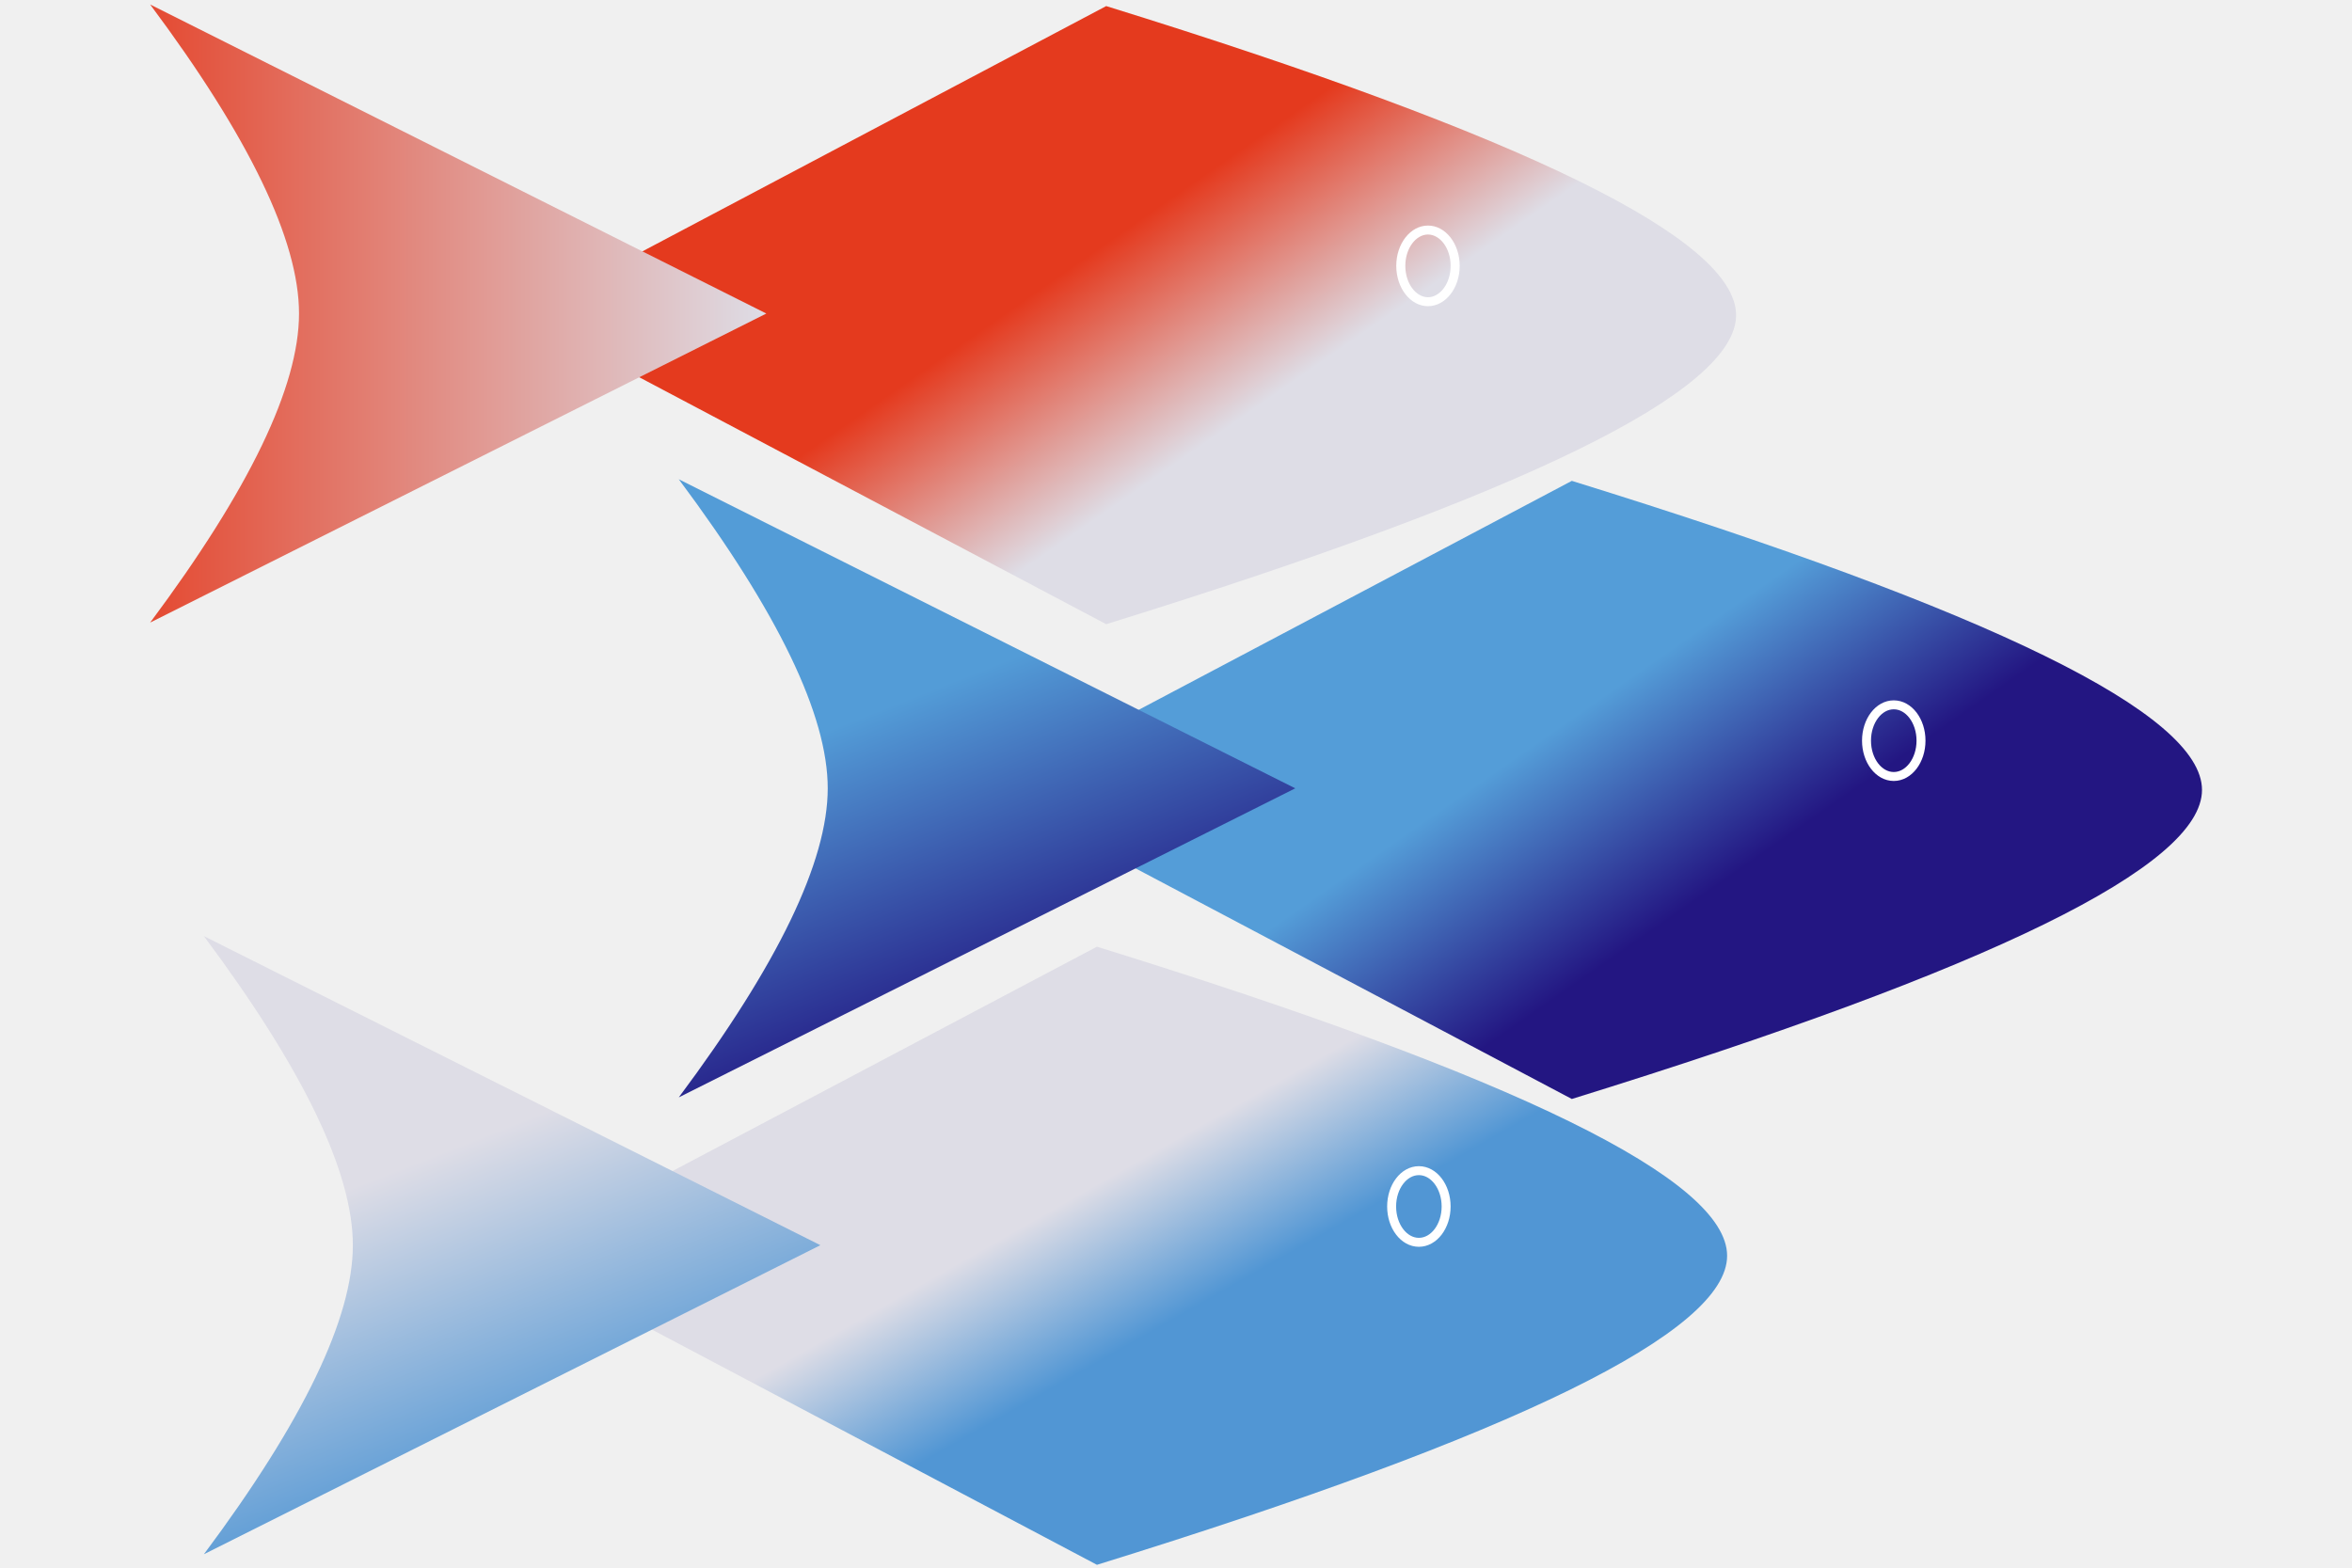
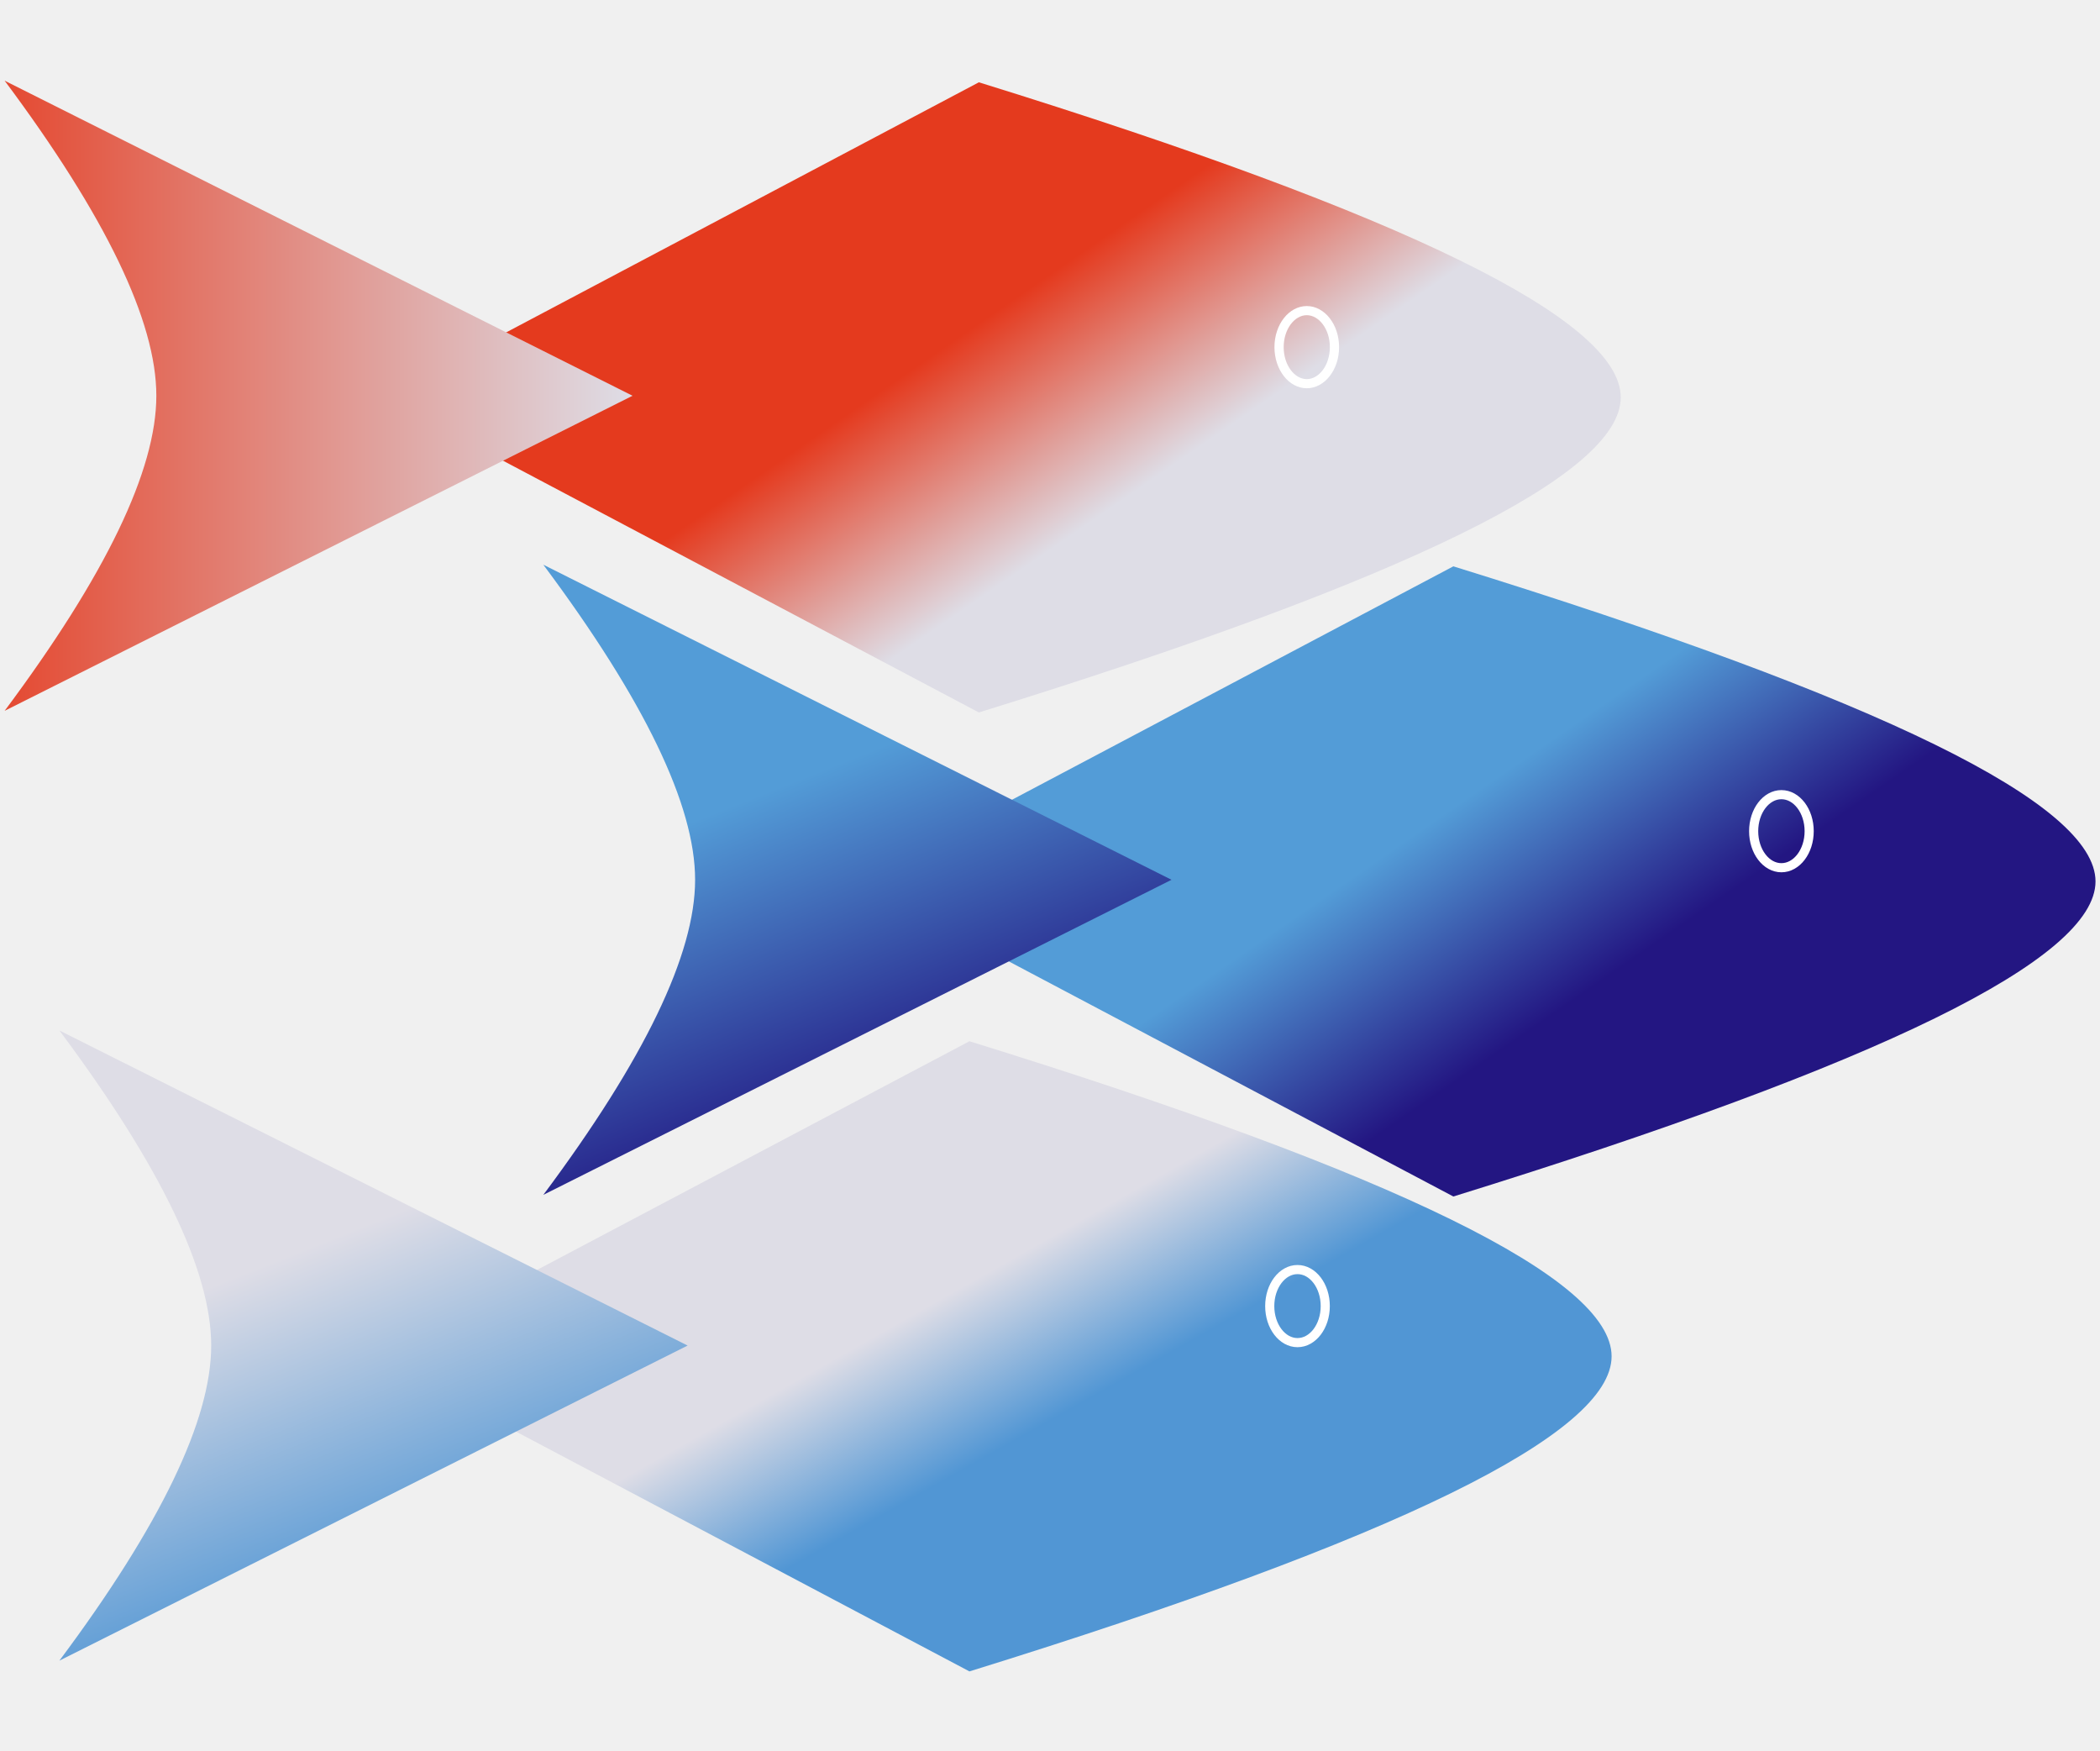
- <svg xmlns="http://www.w3.org/2000/svg" width="300px" height="200px" viewBox="0 0 230 175" version="1.1">
+ <svg xmlns="http://www.w3.org/2000/svg" width="60px" height="50px" viewBox="0 0 230 175" version="1.1">
  <defs>
    <linearGradient x1="41.892%" y1="65.578%" x2="57.132%" y2="44.783%" id="linearGradient-1">
      <stop stop-color="#DEDDE6" offset="0%" />
      <stop stop-color="#E43A1E" offset="100%" />
    </linearGradient>
    <linearGradient x1="50%" y1="8.8817842e-14%" x2="50%" y2="100%" id="linearGradient-2">
      <stop stop-color="#DEDDE6" offset="0%" />
      <stop stop-color="#E44A32" offset="100%" />
    </linearGradient>
    <linearGradient x1="57.125%" y1="44.783%" x2="41.9%" y2="65.578%" id="linearGradient-3">
-       <stop stop-color="#549DD8" offset="0%" />
+       <stop stop-color="#539CD7" offset="0%" />
      <stop stop-color="#231682" offset="100%" />
    </linearGradient>
    <linearGradient x1="100%" y1="80.075%" x2="50%" y2="99.717%" id="linearGradient-4">
      <stop stop-color="#221682" offset="0%" />
      <stop stop-color="#539CD7" offset="100%" />
    </linearGradient>
    <linearGradient x1="55.565%" y1="42.694%" x2="42.644%" y2="57.105%" id="linearGradient-5">
      <stop stop-color="#DEDDE6" offset="0%" />
      <stop stop-color="#5196D4" offset="100%" />
    </linearGradient>
    <linearGradient x1="100%" y1="80.075%" x2="50%" y2="99.717%" id="linearGradient-6">
      <stop stop-color="#5196D4" offset="0%" />
      <stop stop-color="#DEDDE6" offset="100%" />
    </linearGradient>
  </defs>
  <g id="alumni-app" stroke="none" stroke-width="1" fill="none" fill-rule="evenodd">
    <g id="Artboard" transform="translate(-94, -240)">
      <g id="Group" transform="translate(94, 240)">
        <g id="upper-fish">
          <path d="M109.748,-32.583 L144.248,32.641 C129.723,79.507 118.223,102.94 109.748,102.94 C101.272,102.94 89.772,79.507 75.248,32.641 L109.748,-32.583 Z" id="Triangle-Copy" fill="url(#linearGradient-1)" transform="translate(109.7478, 35.17854) rotate(270) translate(-109.7478, -35.17854) " />
          <path d="M34.892,0.614 L69.392,69.386 C54.54,58.308 43.04,52.769 34.892,52.769 C26.745,52.769 15.245,58.308 0.392,69.386 L34.892,0.614 Z" id="Triangle" fill="url(#linearGradient-2)" transform="translate(34.89205, 35) rotate(90) translate(-34.89205, -35) " />
          <path d="M143.123,25.179 C145.078,25.179 146.663,27.193 146.663,29.679 C146.663,32.164 145.078,34.179 143.123,34.179 C141.168,34.179 139.583,32.164 139.583,29.679 C139.583,27.193 141.168,25.179 143.123,25.179 Z M143.123,26.179 C141.79,26.179 140.594,27.698 140.594,29.679 C140.594,31.659 141.79,33.179 143.123,33.179 C144.456,33.179 145.651,31.659 145.651,29.679 C145.651,27.698 144.456,26.179 143.123,26.179 Z" id="Oval" fill="#FFFFFF" fill-rule="nonzero" />
        </g>
        <g id="middle-fish" transform="translate(59, 53)">
          <path d="M102.716,-32.614 L137.216,32.64 C122.691,79.528 111.191,102.971 102.716,102.971 C94.241,102.971 82.741,79.528 68.216,32.64 L102.716,-32.614 Z" id="Triangle-Copy" fill="url(#linearGradient-3)" transform="translate(102.716, 35.17854) rotate(270) translate(-102.716, -35.17854) " />
          <path d="M34.908,0.598 L69.408,69.402 C54.556,58.319 43.056,52.777 34.908,52.777 C26.761,52.777 15.261,58.319 0.408,69.402 L34.908,0.598 Z" id="Triangle" fill="url(#linearGradient-4)" transform="translate(34.90828, 35) rotate(90) translate(-34.90828, -35) " />
          <ellipse id="Oval" stroke="#FFFFFF" cx="136.107" cy="29.679" rx="3.041" ry="4" />
        </g>
        <g id="lower-fish" transform="translate(6, 104)">
          <path d="M102.716,-31.614 L137.216,33.64 C122.691,80.528 111.191,103.971 102.716,103.971 C94.241,103.971 82.741,80.528 68.216,33.64 L102.716,-31.614 Z" id="Triangle-Copy" fill="url(#linearGradient-5)" transform="translate(102.716, 36.17854) rotate(270) translate(-102.716, -36.17854) " />
          <path d="M34.908,0.598 L69.408,69.402 C54.556,58.319 43.056,52.777 34.908,52.777 C26.761,52.777 15.261,58.319 0.408,69.402 L34.908,0.598 Z" id="Triangle" fill="url(#linearGradient-6)" transform="translate(34.90828, 35) rotate(90) translate(-34.90828, -35) " />
          <ellipse id="Oval" stroke="#FFFFFF" cx="136.107" cy="30.679" rx="3.041" ry="4" />
        </g>
      </g>
    </g>
  </g>
</svg>
